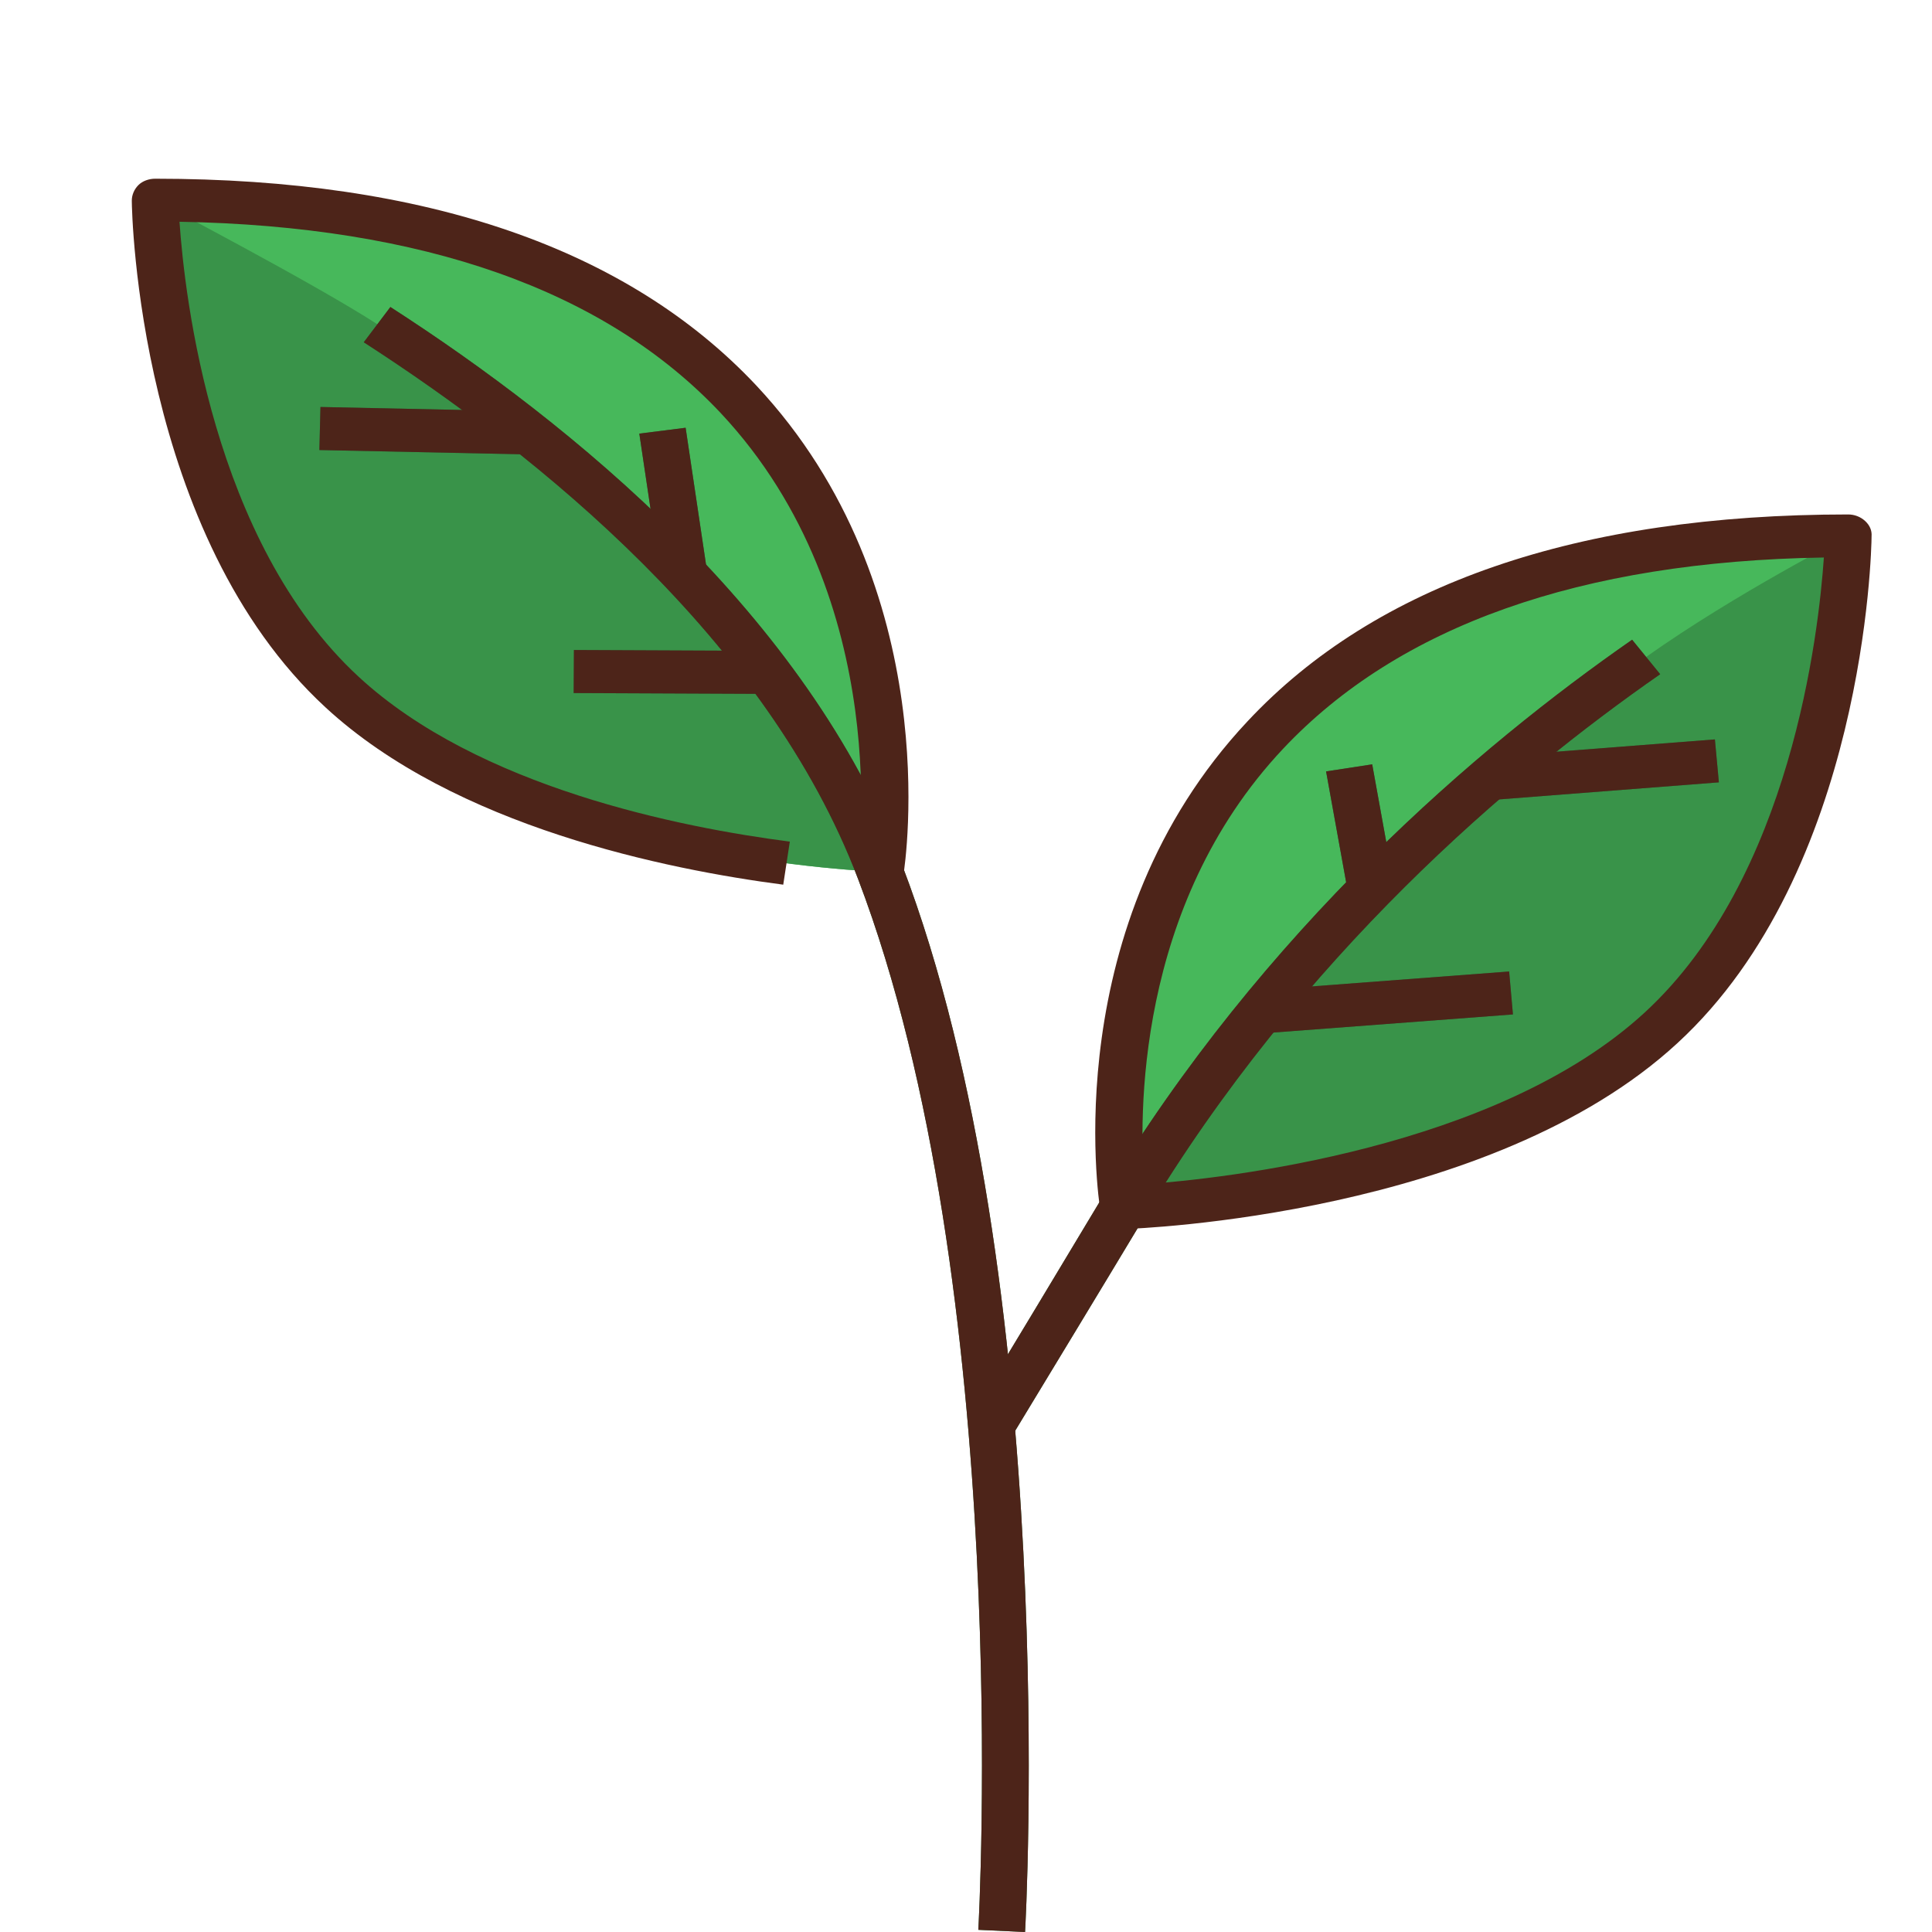
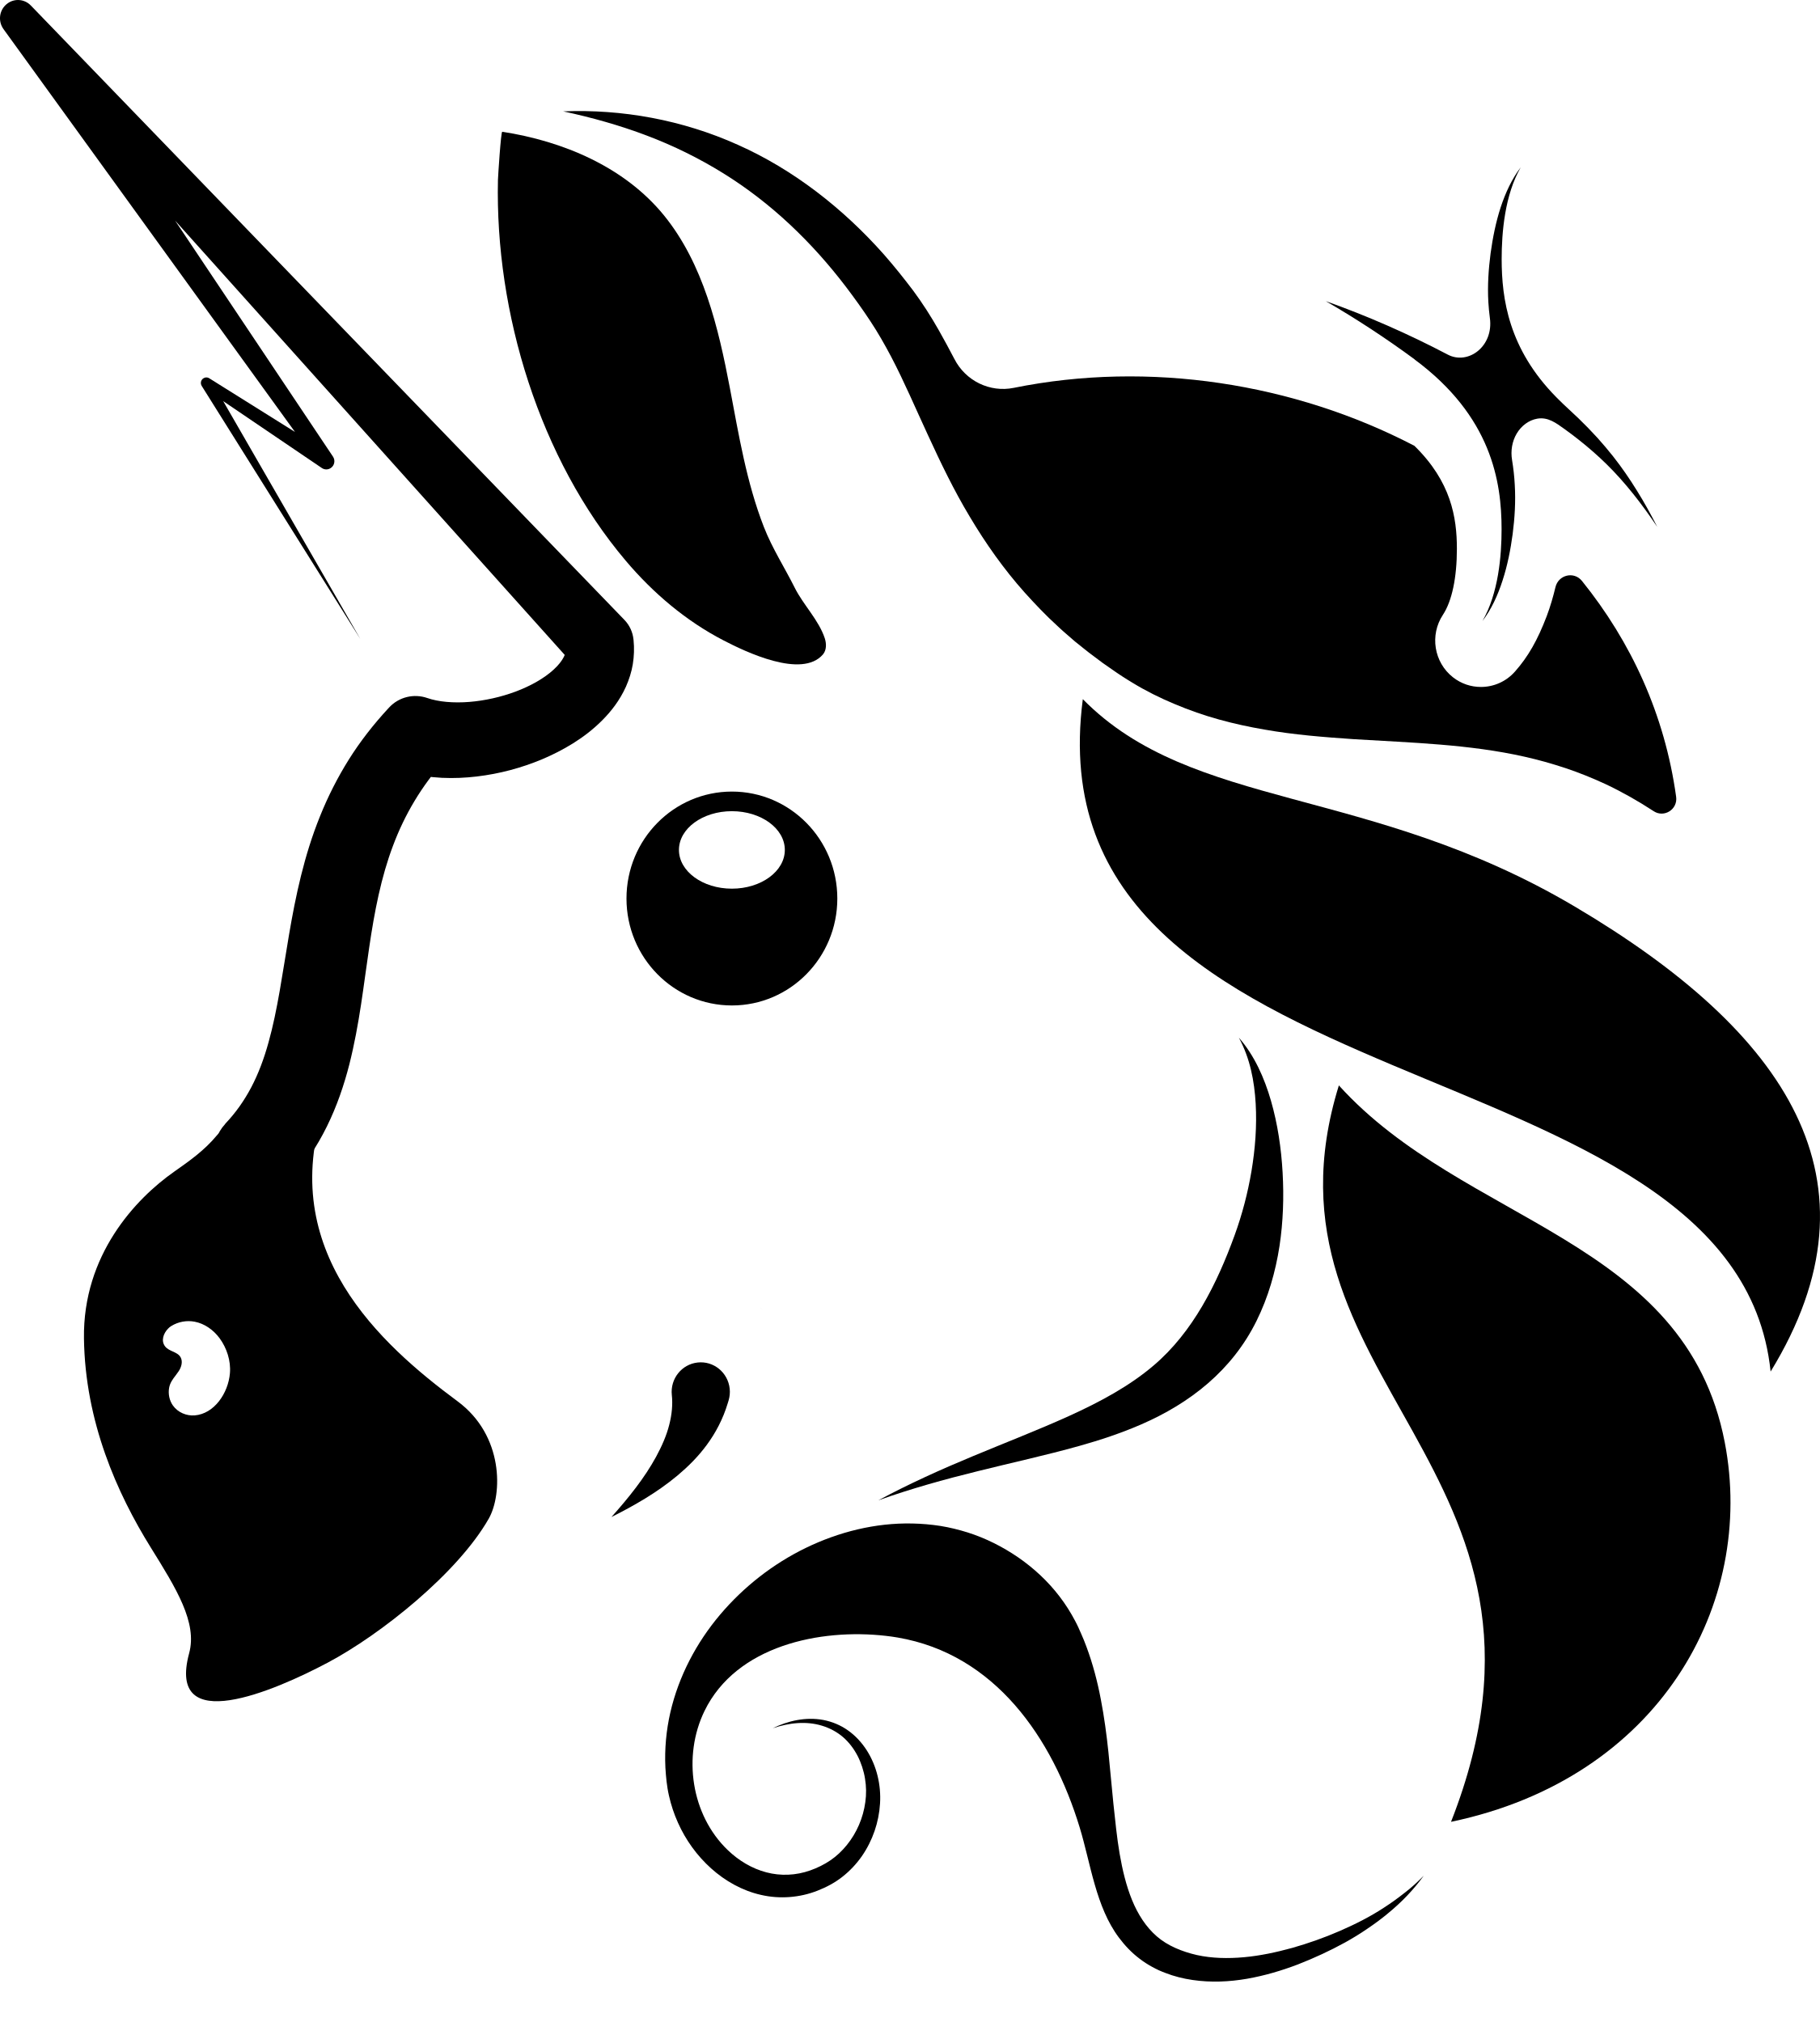
- <svg xmlns="http://www.w3.org/2000/svg" width="32" height="32" viewBox="0 0 32 32" fill="none">
-   <path d="M18.605 20C18.605 20 16.823 8.878 30.612 8.878C30.612 8.878 30.534 14.239 27.513 17.027C24.492 19.815 18.605 20 18.605 20Z" fill="#47B85B" />
-   <path d="M30.612 8.878C30.612 8.878 30.534 14.247 27.513 17.027C24.492 19.808 18.605 20 18.605 20C21.215 15.644 24.732 12.678 27.265 10.881C28.753 9.826 30.612 8.878 30.612 8.878Z" fill="#399349" />
-   <path d="M14.577 14.439C14.577 14.439 16.358 3.317 2.57 3.317C2.57 3.317 2.647 8.678 5.668 11.466C8.69 14.254 14.577 14.439 14.577 14.439Z" fill="#47B85B" />
-   <path d="M14.577 14.439C14.577 14.439 8.682 14.247 5.668 11.466C2.647 8.685 2.57 3.317 2.57 3.317C2.57 3.317 5.204 4.693 6.249 5.37C9.17 7.274 13.035 10.389 14.577 14.439Z" fill="#399349" />
-   <path d="M16.978 32L16.204 31.964C16.211 31.857 16.792 21.334 14.213 14.56C12.71 10.603 8.93 7.545 6.025 5.669L6.466 5.085C9.464 7.017 13.368 10.19 14.941 14.325C17.575 21.227 16.986 31.893 16.978 32Z" fill="#2B6E37" />
-   <path d="M5.308 6.741L8.77 6.814L8.752 7.527L5.29 7.454L5.308 6.741Z" fill="#2B6E37" />
-   <path d="M11.356 7.085L11.709 9.452L10.942 9.549L10.589 7.182L11.356 7.085Z" fill="#2B6E37" />
-   <path d="M9.506 10.766L12.721 10.78L12.717 11.493L9.502 11.479L9.506 10.766Z" fill="#2B6E37" />
-   <path d="M16.761 23.786L16.087 23.437C16.769 22.311 17.497 21.099 18.264 19.822C20.929 15.387 24.5 12.357 27.033 10.596L27.498 11.167C25.027 12.885 21.541 15.844 18.946 20.172C18.179 21.448 17.443 22.66 16.761 23.786Z" fill="#2B6E37" />
-   <path d="M28.404 12.247L28.47 12.958L24.709 13.25L24.643 12.539L28.404 12.247Z" fill="#2B6E37" />
-   <path d="M22.728 12.66L23.088 14.649L22.324 14.766L21.964 12.777L22.728 12.66Z" fill="#2B6E37" />
-   <path d="M24.996 16.091L25.059 16.802L20.92 17.115L20.856 16.404L24.996 16.091Z" fill="#2B6E37" />
-   <path d="M12.973 14.653C11.06 14.403 7.535 13.698 5.39 11.715C2.299 8.864 2.183 3.545 2.183 3.324C2.183 3.231 2.221 3.138 2.291 3.067C2.361 2.996 2.469 2.96 2.57 2.96C7.047 2.96 10.394 4.115 12.524 6.382C15.677 9.748 14.995 14.296 14.964 14.489L14.197 14.382L14.577 14.432L14.197 14.382C14.205 14.339 14.856 9.954 11.935 6.839C10.022 4.807 7.009 3.744 2.973 3.673C3.058 4.906 3.515 8.97 5.94 11.209C7.923 13.042 11.269 13.705 13.082 13.94L12.973 14.653Z" fill="#4D2419" />
-   <path d="M18.605 20.357C18.411 20.357 18.249 20.229 18.225 20.05C18.194 19.858 17.505 15.309 20.666 11.944C22.788 9.676 26.134 8.521 30.612 8.521C30.712 8.521 30.813 8.557 30.891 8.628C30.968 8.699 31.007 8.785 30.999 8.885C30.999 9.113 30.883 14.425 27.784 17.277C24.694 20.129 18.861 20.35 18.613 20.357H18.605ZM30.209 9.234C26.173 9.298 23.168 10.368 21.254 12.4C18.791 15.017 18.868 18.539 18.953 19.615C20.263 19.523 24.787 19.031 27.242 16.77C29.667 14.539 30.124 10.475 30.209 9.234Z" fill="#4D2419" />
-   <path d="M16.978 32L16.204 31.964C16.211 31.857 16.792 21.334 14.213 14.56C12.71 10.603 8.93 7.545 6.025 5.669L6.466 5.085C9.464 7.017 13.368 10.19 14.941 14.325C17.575 21.227 16.986 31.893 16.978 32Z" fill="#4D2419" />
-   <path d="M5.308 6.741L8.77 6.814L8.752 7.527L5.29 7.454L5.308 6.741Z" fill="#4D2419" />
-   <path d="M11.356 7.085L11.709 9.452L10.942 9.549L10.589 7.182L11.356 7.085Z" fill="#4D2419" />
-   <path d="M9.506 10.766L12.721 10.78L12.717 11.493L9.502 11.479L9.506 10.766Z" fill="#4D2419" />
-   <path d="M16.761 23.786L16.087 23.437C16.769 22.311 17.497 21.099 18.264 19.822C20.929 15.387 24.5 12.357 27.033 10.596L27.498 11.167C25.027 12.885 21.541 15.844 18.946 20.172C18.179 21.448 17.443 22.66 16.761 23.786Z" fill="#4D2419" />
-   <path d="M28.404 12.247L28.47 12.958L24.709 13.25L24.643 12.539L28.404 12.247Z" fill="#4D2419" />
-   <path d="M22.728 12.66L23.088 14.649L22.324 14.766L21.964 12.777L22.728 12.66Z" fill="#4D2419" />
-   <path d="M24.996 16.091L25.059 16.802L20.92 17.115L20.856 16.404L24.996 16.091Z" fill="#4D2419" />
+ <svg xmlns="http://www.w3.org/2000/svg" width="45" height="50" viewBox="0 0 45 50" fill="none">
+   <path d="M5.575 27.782C5.827 27.517 6.038 27.218 6.214 26.884C6.39 26.549 6.528 26.179 6.639 25.777C6.864 24.975 6.984 24.066 7.146 23.115C7.308 22.165 7.517 21.16 7.912 20.185C8.107 19.698 8.348 19.223 8.629 18.775C8.911 18.326 9.239 17.909 9.594 17.524L9.618 17.498C9.866 17.229 10.239 17.148 10.563 17.26C10.838 17.357 11.22 17.388 11.604 17.357C11.989 17.326 12.385 17.237 12.75 17.101C13.114 16.965 13.456 16.774 13.69 16.557C13.807 16.451 13.893 16.34 13.941 16.244C13.99 16.147 14.004 16.076 14.002 15.989L14.226 16.488L0.126 0.768L0.813 0.197L8.229 11.285L8.233 11.291C8.295 11.383 8.272 11.51 8.18 11.572C8.11 11.621 8.022 11.618 7.956 11.572L5.029 9.587L5.219 9.4L8.91 15.802L4.988 9.544C4.948 9.48 4.966 9.395 5.029 9.355C5.074 9.325 5.13 9.326 5.173 9.353L5.177 9.356L8.173 11.232L7.901 11.521L0.086 0.719C-0.059 0.517 -0.017 0.235 0.182 0.088C0.362 -0.047 0.61 -0.023 0.762 0.136L0.775 0.149L15.44 15.33C15.569 15.464 15.643 15.632 15.662 15.805L15.665 15.83C15.685 16.027 15.678 16.23 15.646 16.426C15.614 16.622 15.552 16.808 15.477 16.979C15.323 17.321 15.108 17.595 14.882 17.82C14.656 18.046 14.414 18.228 14.166 18.383C13.918 18.537 13.664 18.665 13.405 18.775C12.887 18.991 12.351 19.134 11.79 19.201C11.51 19.234 11.223 19.248 10.928 19.234C10.632 19.219 10.325 19.177 10.008 19.083L10.976 18.82C10.427 19.436 10.008 20.135 9.718 20.911C9.424 21.687 9.259 22.537 9.127 23.44C8.991 24.344 8.893 25.31 8.636 26.326C8.506 26.832 8.331 27.351 8.083 27.854C7.836 28.356 7.513 28.839 7.132 29.258L7.127 29.262C6.729 29.7 6.055 29.728 5.624 29.323C5.193 28.919 5.165 28.236 5.564 27.798C5.564 27.796 5.572 27.787 5.575 27.782Z" fill="black" />
+   <path fill-rule="evenodd" clip-rule="evenodd" d="M4.305 28.974C4.684 28.708 5.055 28.448 5.367 28.07C5.367 28.07 7.391 25.991 8.017 27.372C6.841 30.922 9.404 33.238 11.313 34.651C12.46 35.498 12.425 36.955 12.084 37.554C11.318 38.898 9.421 40.414 8.105 41.113C6.789 41.811 4.112 42.968 4.677 40.88C4.882 40.123 4.36 39.284 3.729 38.269C2.894 36.926 2.104 35.156 2.076 33.096C2.047 31.037 3.348 29.646 4.305 28.974ZM4.083 33.295C3.973 33.154 4.044 32.969 4.155 32.855C4.179 32.829 4.206 32.807 4.235 32.79C4.409 32.682 4.618 32.646 4.813 32.683C5.055 32.729 5.275 32.883 5.429 33.091C5.606 33.332 5.711 33.648 5.685 33.956C5.644 34.451 5.296 34.962 4.813 35C4.611 35.015 4.398 34.929 4.274 34.753C4.189 34.633 4.155 34.47 4.181 34.322C4.202 34.196 4.272 34.103 4.344 34.01C4.369 33.977 4.393 33.945 4.416 33.91C4.483 33.812 4.524 33.674 4.468 33.568C4.427 33.489 4.348 33.454 4.268 33.418C4.199 33.386 4.13 33.355 4.083 33.295Z" fill="black" />
+   <path d="M13.598 38.566C13.552 38.598 13.504 38.629 13.453 38.662C13.501 38.63 13.55 38.598 13.598 38.566Z" fill="black" />
+   <path d="M13.317 38.758C13.361 38.728 13.407 38.697 13.456 38.664C13.41 38.695 13.364 38.727 13.317 38.758Z" fill="black" />
+   <path d="M18.864 32.405C18.842 32.378 18.82 32.353 18.796 32.328L18.816 32.35C18.831 32.367 18.847 32.386 18.864 32.405Z" fill="black" />
+   <path d="M35.203 46.382C34.954 46.727 34.654 47.039 34.322 47.31C34.241 47.381 34.154 47.443 34.07 47.509C33.982 47.572 33.897 47.636 33.806 47.695C33.629 47.817 33.446 47.928 33.258 48.033C32.882 48.24 32.491 48.42 32.089 48.577C31.685 48.731 31.266 48.855 30.832 48.931C30.397 49.006 29.944 49.028 29.487 48.961C29.259 48.928 29.032 48.872 28.812 48.786C28.757 48.766 28.703 48.742 28.649 48.719C28.595 48.692 28.538 48.666 28.486 48.636C28.378 48.577 28.275 48.511 28.178 48.436C27.98 48.287 27.811 48.108 27.666 47.914C27.093 47.151 26.97 46.091 26.696 45.191C26.019 42.967 24.599 40.905 22.196 40.493C22.098 40.476 21.999 40.462 21.899 40.451C20.281 40.266 18.206 40.691 17.419 42.309C16.874 43.428 17.09 44.88 17.991 45.746C18.263 46.009 18.593 46.206 18.947 46.299C19.302 46.393 19.679 46.377 20.032 46.252C20.207 46.191 20.383 46.104 20.532 46.002C20.685 45.899 20.822 45.768 20.942 45.619C21.181 45.324 21.343 44.952 21.395 44.564C21.423 44.37 21.42 44.172 21.387 43.978C21.372 43.881 21.347 43.786 21.317 43.692C21.286 43.598 21.249 43.506 21.204 43.419C21.113 43.244 20.993 43.084 20.844 42.955C20.694 42.826 20.515 42.731 20.323 42.673C20.13 42.614 19.924 42.595 19.718 42.609C19.511 42.623 19.305 42.67 19.106 42.736C19.483 42.551 19.921 42.451 20.357 42.531C20.573 42.573 20.784 42.659 20.967 42.79C21.152 42.92 21.309 43.092 21.432 43.284C21.677 43.669 21.788 44.139 21.759 44.599C21.731 45.06 21.577 45.513 21.31 45.899C21.176 46.091 21.013 46.265 20.825 46.412C20.636 46.56 20.431 46.667 20.212 46.753C19.776 46.925 19.279 46.965 18.816 46.857C18.353 46.753 17.929 46.513 17.582 46.201C17.234 45.888 16.954 45.501 16.763 45.072C16.666 44.858 16.592 44.633 16.54 44.402C16.513 44.286 16.495 44.167 16.481 44.052C16.469 43.938 16.458 43.824 16.452 43.709C16.43 43.251 16.472 42.789 16.575 42.342C16.782 41.446 17.221 40.618 17.804 39.928C18.388 39.238 19.114 38.67 19.925 38.276C20.736 37.883 21.64 37.653 22.56 37.673C22.789 37.678 23.017 37.697 23.25 37.733C23.479 37.77 23.707 37.826 23.927 37.895C24.371 38.036 24.79 38.247 25.175 38.511C25.56 38.777 25.91 39.1 26.198 39.478C26.343 39.667 26.471 39.869 26.583 40.082C26.613 40.135 26.637 40.19 26.663 40.243C26.688 40.297 26.709 40.349 26.733 40.401C26.756 40.454 26.779 40.505 26.8 40.558L26.862 40.719C27.022 41.148 27.136 41.587 27.219 42.025C27.303 42.461 27.361 42.897 27.406 43.327L27.529 44.6C27.574 45.021 27.615 45.44 27.683 45.838C27.752 46.238 27.845 46.629 27.99 46.984C28.134 47.337 28.335 47.651 28.603 47.883C28.865 48.112 29.222 48.259 29.592 48.344C29.965 48.426 30.362 48.434 30.759 48.398C31.158 48.362 31.557 48.276 31.953 48.167C32.349 48.054 32.74 47.917 33.121 47.751C33.501 47.586 33.873 47.4 34.222 47.17C34.398 47.057 34.567 46.934 34.732 46.804C34.898 46.678 35.053 46.534 35.203 46.382Z" fill="black" />
+   <path d="M17.994 34.698C17.877 35.089 17.692 35.436 17.475 35.73C17.258 36.025 17.01 36.269 16.753 36.485C16.495 36.7 16.227 36.886 15.953 37.054C15.679 37.221 15.4 37.372 15.118 37.513C15.329 37.277 15.533 37.036 15.72 36.789C15.908 36.542 16.078 36.286 16.221 36.025C16.363 35.764 16.48 35.498 16.546 35.237C16.614 34.976 16.636 34.725 16.611 34.495C16.569 34.095 16.854 33.735 17.25 33.692C17.645 33.649 17.999 33.938 18.042 34.34C18.053 34.439 18.042 34.536 18.016 34.626L17.994 34.698Z" fill="black" />
+   <path d="M12.418 3.258C13.913 3.489 15.436 4.121 16.418 5.327C17.391 6.526 17.762 8.102 18.046 9.593C18.266 10.751 18.457 11.928 18.887 13.031C19.095 13.564 19.4 14.033 19.652 14.538C19.862 14.957 20.245 15.335 20.393 15.784C20.436 15.916 20.438 16.074 20.349 16.181C19.828 16.793 18.422 16.112 17.892 15.837C16.963 15.357 16.148 14.666 15.472 13.866C13.344 11.353 12.237 7.736 12.312 4.446C12.315 4.353 12.385 3.253 12.418 3.258Z" fill="black" />
+   <path fill-rule="evenodd" clip-rule="evenodd" d="M20.703 22.219C20.703 23.679 19.536 24.863 18.097 24.863C16.657 24.863 15.49 23.679 15.49 22.219C15.49 20.758 16.657 19.574 18.097 19.574C19.536 19.574 20.703 20.758 20.703 22.219ZM18.096 21.975C18.819 21.975 19.405 21.546 19.405 21.017C19.405 20.488 18.819 20.059 18.096 20.059C17.373 20.059 16.787 20.488 16.787 21.017C16.787 21.546 17.373 21.975 18.096 21.975Z" fill="black" />
+   <path d="M41.443 19.703C41.486 20.013 41.148 20.229 40.889 20.06C40.501 19.806 40.101 19.58 39.69 19.386C39.368 19.238 39.041 19.105 38.708 18.994C38.376 18.884 38.038 18.789 37.696 18.712C36.33 18.404 34.919 18.367 33.468 18.278C32.742 18.228 32.004 18.172 31.26 18.04C30.887 17.976 30.515 17.896 30.143 17.793C29.772 17.69 29.404 17.562 29.044 17.41C28.683 17.26 28.329 17.084 27.991 16.877C27.907 16.827 27.824 16.774 27.74 16.72C27.656 16.666 27.579 16.612 27.5 16.557L27.264 16.393L27.035 16.221C26.879 16.108 26.733 15.983 26.582 15.865C26.508 15.802 26.436 15.738 26.363 15.675C26.291 15.613 26.218 15.549 26.149 15.482C25.863 15.222 25.596 14.941 25.336 14.653C24.82 14.075 24.37 13.437 23.979 12.779C23.583 12.121 23.256 11.438 22.948 10.768C22.637 10.099 22.358 9.438 22.036 8.825C21.874 8.518 21.706 8.223 21.522 7.945C21.331 7.654 21.127 7.371 20.918 7.095C20.077 5.991 19.069 5.019 17.882 4.284C17.29 3.917 16.657 3.604 15.993 3.353C15.329 3.101 14.636 2.906 13.926 2.754C15.375 2.695 16.868 2.962 18.244 3.581C19.621 4.194 20.85 5.158 21.858 6.296C22.109 6.582 22.346 6.879 22.575 7.181C22.809 7.496 23.019 7.826 23.208 8.159C23.344 8.398 23.473 8.639 23.597 8.876C23.875 9.419 24.473 9.711 25.065 9.591C28.417 8.912 32.003 9.477 34.971 11.024C35.877 11.909 36.022 12.793 36.022 13.57C36.022 14.284 35.9 14.864 35.677 15.202C35.346 15.704 35.455 16.379 35.925 16.748C36.13 16.909 36.373 16.987 36.616 16.987C36.929 16.987 37.239 16.857 37.462 16.602C37.784 16.237 38.015 15.833 38.243 15.236C38.334 14.995 38.405 14.745 38.459 14.52C38.531 14.213 38.918 14.12 39.115 14.366C40.327 15.869 41.161 17.665 41.443 19.703Z" fill="black" />
+   <path d="M40.977 13.03C40.598 12.466 40.186 11.933 39.722 11.478C39.505 11.265 39.278 11.067 39.043 10.881C38.927 10.789 38.807 10.698 38.687 10.612C38.471 10.457 38.274 10.307 38.008 10.353C37.803 10.389 37.616 10.526 37.5 10.723C37.387 10.914 37.348 11.148 37.386 11.375C37.419 11.578 37.443 11.784 37.453 11.989C37.478 12.406 37.451 12.815 37.401 13.205C37.349 13.596 37.272 13.982 37.152 14.352C37.034 14.72 36.873 15.071 36.654 15.356C37.05 14.673 37.127 13.74 37.127 13.088C37.127 11.906 36.877 10.295 34.974 8.887H34.978C34.27 8.366 33.537 7.885 32.781 7.447C33.804 7.81 34.812 8.252 35.797 8.769C36.296 9.032 36.937 8.569 36.837 7.86C36.82 7.732 36.808 7.603 36.8 7.472C36.776 7.056 36.805 6.653 36.855 6.266C36.908 5.879 36.985 5.495 37.103 5.131C37.223 4.767 37.383 4.42 37.601 4.137C37.205 4.82 37.129 5.754 37.129 6.405C37.129 7.394 37.304 8.629 38.476 9.818C38.495 9.837 38.514 9.856 38.532 9.874C38.692 10.036 38.862 10.184 39.026 10.342C39.189 10.5 39.347 10.662 39.501 10.831C39.633 10.978 39.761 11.13 39.885 11.286C40.095 11.553 40.291 11.836 40.472 12.13C40.654 12.421 40.819 12.722 40.977 13.03Z" fill="black" />
+   <path d="M33.104 26.84C30.836 34.161 39.325 36.279 35.877 45.05C41.032 43.972 43.415 39.66 42.645 35.666C41.669 30.61 36.203 30.269 33.104 26.84Z" fill="black" />
+   <path d="M31.636 30.813C31.537 31.454 31.357 32.078 31.07 32.659C30.465 33.885 29.428 34.699 28.203 35.229C27.712 35.441 27.204 35.61 26.689 35.754C25.847 35.99 25.009 36.171 24.18 36.378C23.35 36.582 22.527 36.811 21.717 37.1C22.475 36.692 23.263 36.337 24.061 36.006C24.856 35.674 25.66 35.365 26.429 35.016C27.196 34.669 27.928 34.274 28.522 33.767C29.499 32.938 30.092 31.739 30.526 30.546C30.711 30.038 30.852 29.502 30.944 28.955C31.035 28.408 31.079 27.85 31.047 27.29C31.015 26.734 30.909 26.17 30.631 25.66C31.013 26.093 31.261 26.651 31.426 27.222C31.591 27.797 31.679 28.394 31.713 28.996C31.747 29.601 31.727 30.213 31.636 30.813Z" fill="black" />
+   <path d="M26.773 17.289C25.428 27.625 42.912 25.56 43.779 33.916C46.675 29.19 44.164 25.51 38.936 22.417C33.843 19.404 29.49 20.051 26.773 17.289Z" fill="black" />
</svg>
